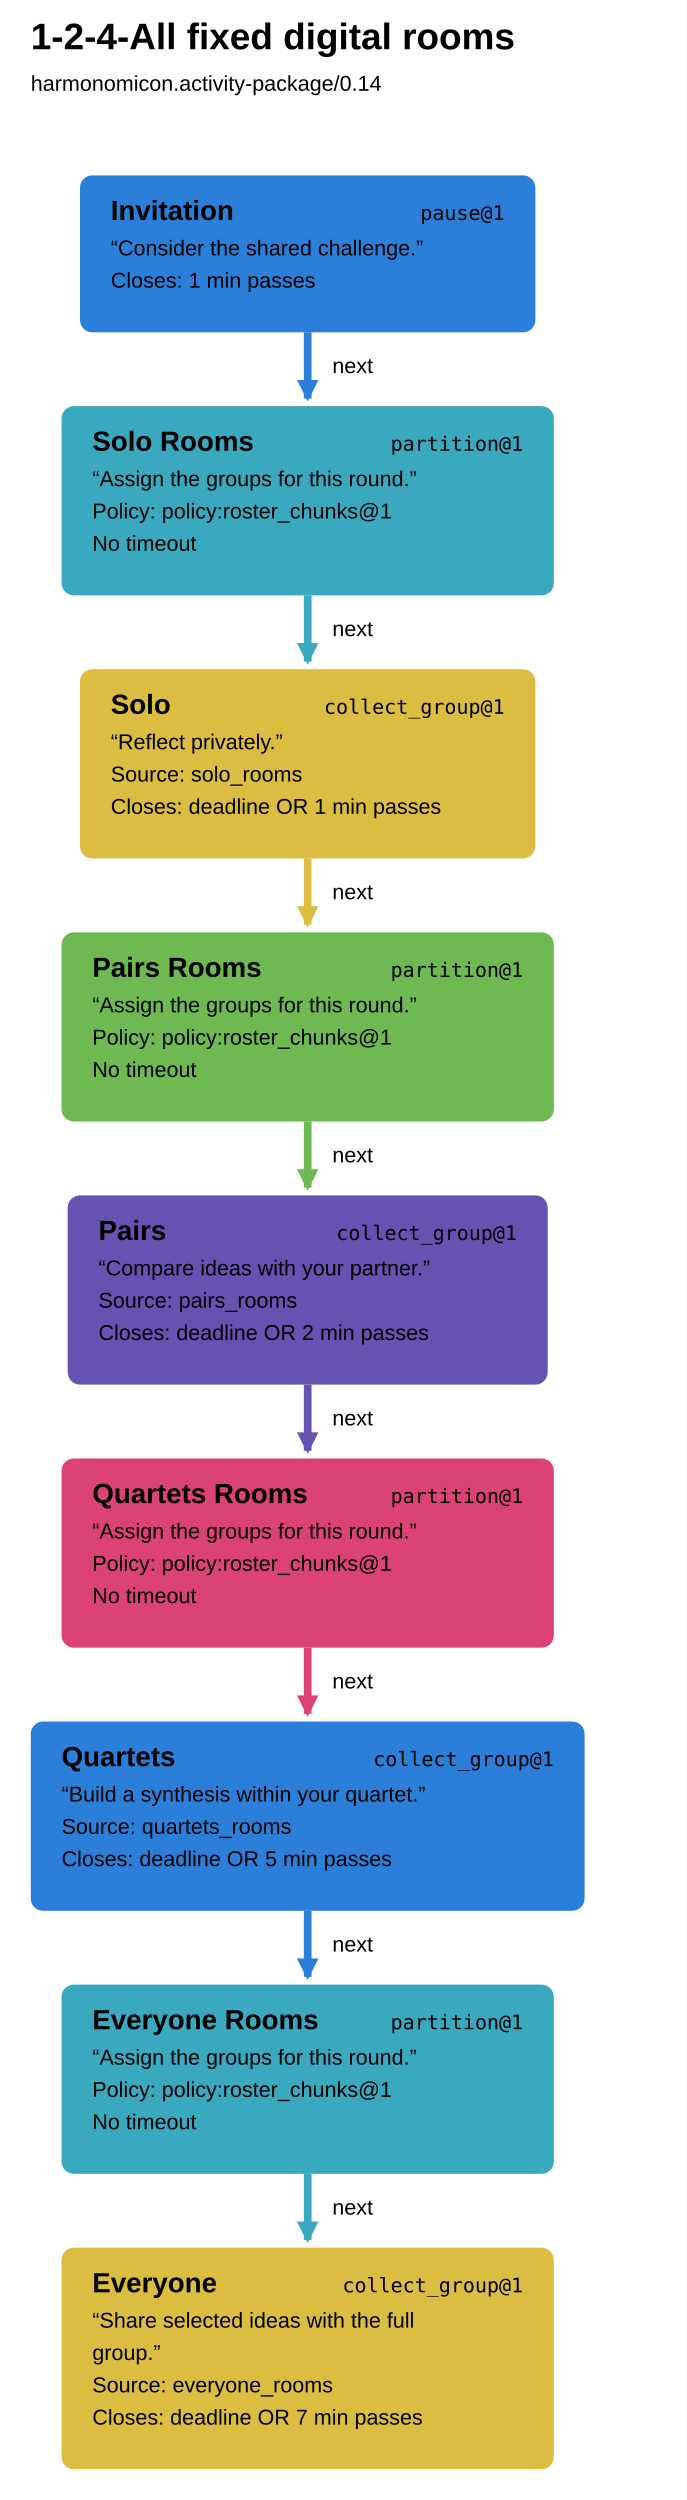
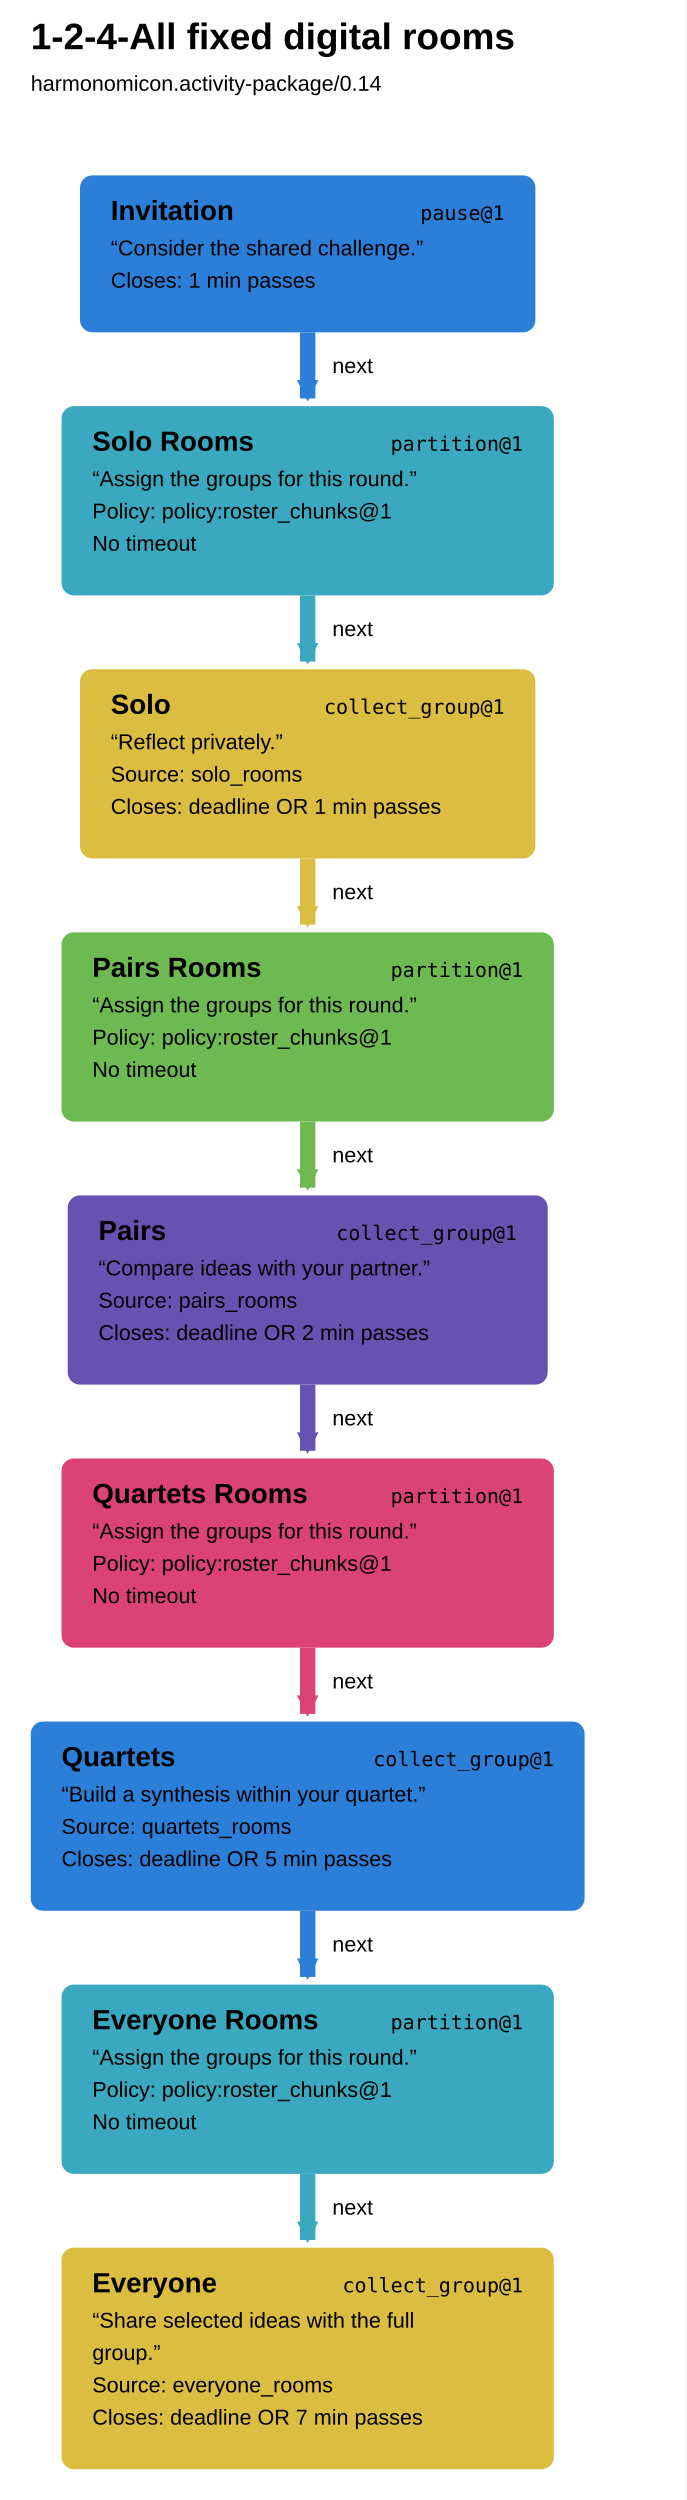
<svg xmlns="http://www.w3.org/2000/svg" width="446" height="1625" viewBox="0 0 446 1625" aria-label="1-2-4-All fixed digital rooms runbook" style="font-family:Arial,sans-serif;fill:black">
  <defs>
    <marker id="arrow-0" markerUnits="userSpaceOnUse" markerWidth="14" markerHeight="14" refX="12" refY="7" orient="auto">
      <path d="M0 0L14 7L0 14Z" fill="#2c7fd8" />
    </marker>
    <marker id="arrow-1" markerUnits="userSpaceOnUse" markerWidth="14" markerHeight="14" refX="12" refY="7" orient="auto">
      <path d="M0 0L14 7L0 14Z" fill="#3aa8be" />
    </marker>
    <marker id="arrow-2" markerUnits="userSpaceOnUse" markerWidth="14" markerHeight="14" refX="12" refY="7" orient="auto">
      <path d="M0 0L14 7L0 14Z" fill="#dbbd42" />
    </marker>
    <marker id="arrow-3" markerUnits="userSpaceOnUse" markerWidth="14" markerHeight="14" refX="12" refY="7" orient="auto">
      <path d="M0 0L14 7L0 14Z" fill="#6eb951" />
    </marker>
    <marker id="arrow-4" markerUnits="userSpaceOnUse" markerWidth="14" markerHeight="14" refX="12" refY="7" orient="auto">
      <path d="M0 0L14 7L0 14Z" fill="#6652b1" />
    </marker>
    <marker id="arrow-5" markerUnits="userSpaceOnUse" markerWidth="14" markerHeight="14" refX="12" refY="7" orient="auto">
      <path d="M0 0L14 7L0 14Z" fill="#db4275" />
    </marker>
    <marker id="arrow-6" markerUnits="userSpaceOnUse" markerWidth="14" markerHeight="14" refX="12" refY="7" orient="auto">
      <path d="M0 0L14 7L0 14Z" fill="#2c7fd8" />
    </marker>
    <marker id="arrow-7" markerUnits="userSpaceOnUse" markerWidth="14" markerHeight="14" refX="12" refY="7" orient="auto">
      <path d="M0 0L14 7L0 14Z" fill="#3aa8be" />
    </marker>
  </defs>
  <rect width="100%" height="100%" fill="white" />
  <text x="20" y="32" font-size="24" font-weight="700">1-2-4-All fixed digital rooms</text>
  <text x="20" y="59" font-size="14">harmonomicon.activity-package/0.14</text>
  <g data-step="invitation" tabindex="0" role="button" aria-label="invitation pause@1">
    <rect x="52" y="114" width="296" height="102" rx="8" fill="#2c7fd8" />
    <text x="72" y="143" font-weight="700" font-size="18">Invitation</text>
    <text x="328" y="143" text-anchor="end" font-family="ui-monospace, SFMono-Regular, Menlo, Consolas, monospace" font-size="13">pause@1</text>
    <text x="72" y="166" font-size="14">“Consider the shared challenge.”</text>
    <text x="72" y="187" font-size="14">Closes: 1 min passes</text>
  </g>
  <g data-step="solo_rooms" tabindex="0" role="button" aria-label="solo_rooms partition@1">
    <rect x="40" y="264" width="320" height="123" rx="8" fill="#3aa8be" />
    <text x="60" y="293" font-weight="700" font-size="18">Solo Rooms</text>
    <text x="340" y="293" text-anchor="end" font-family="ui-monospace, SFMono-Regular, Menlo, Consolas, monospace" font-size="13">partition@1</text>
    <text x="60" y="316" font-size="14">“Assign the groups for this round.”</text>
    <text x="60" y="337" font-size="14">Policy: policy:roster_chunks@1</text>
    <text x="60" y="358" font-size="14">No timeout</text>
  </g>
  <g data-step="solo" tabindex="0" role="button" aria-label="solo collect_group@1">
    <rect x="52" y="435" width="296" height="123" rx="8" fill="#dbbd42" />
    <text x="72" y="464" font-weight="700" font-size="18">Solo</text>
    <text x="328" y="464" text-anchor="end" font-family="ui-monospace, SFMono-Regular, Menlo, Consolas, monospace" font-size="13">collect_group@1</text>
    <text x="72" y="487" font-size="14">“Reflect privately.”</text>
    <text x="72" y="508" font-size="14">Source: solo_rooms</text>
    <text x="72" y="529" font-size="14">Closes: deadline OR 1 min passes</text>
  </g>
  <g data-step="pairs_rooms" tabindex="0" role="button" aria-label="pairs_rooms partition@1">
    <rect x="40" y="606" width="320" height="123" rx="8" fill="#6eb951" />
    <text x="60" y="635" font-weight="700" font-size="18">Pairs Rooms</text>
    <text x="340" y="635" text-anchor="end" font-family="ui-monospace, SFMono-Regular, Menlo, Consolas, monospace" font-size="13">partition@1</text>
    <text x="60" y="658" font-size="14">“Assign the groups for this round.”</text>
    <text x="60" y="679" font-size="14">Policy: policy:roster_chunks@1</text>
    <text x="60" y="700" font-size="14">No timeout</text>
  </g>
  <g data-step="pairs" tabindex="0" role="button" aria-label="pairs collect_group@1">
    <rect x="44" y="777" width="312" height="123" rx="8" fill="#6652b1" />
    <text x="64" y="806" font-weight="700" font-size="18">Pairs</text>
    <text x="336" y="806" text-anchor="end" font-family="ui-monospace, SFMono-Regular, Menlo, Consolas, monospace" font-size="13">collect_group@1</text>
    <text x="64" y="829" font-size="14">“Compare ideas with your partner.”</text>
    <text x="64" y="850" font-size="14">Source: pairs_rooms</text>
    <text x="64" y="871" font-size="14">Closes: deadline OR 2 min passes</text>
  </g>
  <g data-step="quartets_rooms" tabindex="0" role="button" aria-label="quartets_rooms partition@1">
    <rect x="40" y="948" width="320" height="123" rx="8" fill="#db4275" />
    <text x="60" y="977" font-weight="700" font-size="18">Quartets Rooms</text>
    <text x="340" y="977" text-anchor="end" font-family="ui-monospace, SFMono-Regular, Menlo, Consolas, monospace" font-size="13">partition@1</text>
    <text x="60" y="1000" font-size="14">“Assign the groups for this round.”</text>
    <text x="60" y="1021" font-size="14">Policy: policy:roster_chunks@1</text>
    <text x="60" y="1042" font-size="14">No timeout</text>
  </g>
  <g data-step="quartets" tabindex="0" role="button" aria-label="quartets collect_group@1">
    <rect x="20" y="1119" width="360" height="123" rx="8" fill="#2c7fd8" />
    <text x="40" y="1148" font-weight="700" font-size="18">Quartets</text>
    <text x="360" y="1148" text-anchor="end" font-family="ui-monospace, SFMono-Regular, Menlo, Consolas, monospace" font-size="13">collect_group@1</text>
    <text x="40" y="1171" font-size="14">“Build a synthesis within your quartet.”</text>
    <text x="40" y="1192" font-size="14">Source: quartets_rooms</text>
    <text x="40" y="1213" font-size="14">Closes: deadline OR 5 min passes</text>
  </g>
  <g data-step="everyone_rooms" tabindex="0" role="button" aria-label="everyone_rooms partition@1">
    <rect x="40" y="1290" width="320" height="123" rx="8" fill="#3aa8be" />
    <text x="60" y="1319" font-weight="700" font-size="18">Everyone Rooms</text>
    <text x="340" y="1319" text-anchor="end" font-family="ui-monospace, SFMono-Regular, Menlo, Consolas, monospace" font-size="13">partition@1</text>
    <text x="60" y="1342" font-size="14">“Assign the groups for this round.”</text>
    <text x="60" y="1363" font-size="14">Policy: policy:roster_chunks@1</text>
    <text x="60" y="1384" font-size="14">No timeout</text>
  </g>
  <g data-step="everyone" tabindex="0" role="button" aria-label="everyone collect_group@1">
    <rect x="40" y="1461" width="320" height="144" rx="8" fill="#dbbd42" />
    <text x="60" y="1490" font-weight="700" font-size="18">Everyone</text>
    <text x="340" y="1490" text-anchor="end" font-family="ui-monospace, SFMono-Regular, Menlo, Consolas, monospace" font-size="13">collect_group@1</text>
    <text x="60" y="1513" font-size="14">“Share selected ideas with the full</text>
    <text x="60" y="1534" font-size="14">group.”</text>
    <text x="60" y="1555" font-size="14">Source: everyone_rooms</text>
    <text x="60" y="1576" font-size="14">Closes: deadline OR 7 min passes</text>
  </g>
-   <path d="M 200 216 L 200 259" fill="none" stroke="#2c7fd8" stroke-width="5" marker-end="url(#arrow-0)" />
+   <path d="M 200 216 L 200 259" fill="none" stroke="#2c7fd8" stroke-width="10" marker-end="url(#arrow-0)" />
  <text x="216" y="242.5" font-size="14">next</text>
-   <path d="M 200 387 L 200 430" fill="none" stroke="#3aa8be" stroke-width="5" marker-end="url(#arrow-1)" />
+   <path d="M 200 387 L 200 430" fill="none" stroke="#3aa8be" stroke-width="10" marker-end="url(#arrow-1)" />
  <text x="216" y="413.5" font-size="14">next</text>
-   <path d="M 200 558 L 200 601" fill="none" stroke="#dbbd42" stroke-width="5" marker-end="url(#arrow-2)" />
+   <path d="M 200 558 L 200 601" fill="none" stroke="#dbbd42" stroke-width="10" marker-end="url(#arrow-2)" />
  <text x="216" y="584.5" font-size="14">next</text>
-   <path d="M 200 729 L 200 772" fill="none" stroke="#6eb951" stroke-width="5" marker-end="url(#arrow-3)" />
+   <path d="M 200 729 L 200 772" fill="none" stroke="#6eb951" stroke-width="10" marker-end="url(#arrow-3)" />
  <text x="216" y="755.5" font-size="14">next</text>
-   <path d="M 200 900 L 200 943" fill="none" stroke="#6652b1" stroke-width="5" marker-end="url(#arrow-4)" />
+   <path d="M 200 900 L 200 943" fill="none" stroke="#6652b1" stroke-width="10" marker-end="url(#arrow-4)" />
  <text x="216" y="926.5" font-size="14">next</text>
-   <path d="M 200 1071 L 200 1114" fill="none" stroke="#db4275" stroke-width="5" marker-end="url(#arrow-5)" />
+   <path d="M 200 1071 L 200 1114" fill="none" stroke="#db4275" stroke-width="10" marker-end="url(#arrow-5)" />
  <text x="216" y="1097.5" font-size="14">next</text>
-   <path d="M 200 1242 L 200 1285" fill="none" stroke="#2c7fd8" stroke-width="5" marker-end="url(#arrow-6)" />
+   <path d="M 200 1242 L 200 1285" fill="none" stroke="#2c7fd8" stroke-width="10" marker-end="url(#arrow-6)" />
  <text x="216" y="1268.5" font-size="14">next</text>
-   <path d="M 200 1413 L 200 1456" fill="none" stroke="#3aa8be" stroke-width="5" marker-end="url(#arrow-7)" />
+   <path d="M 200 1413 L 200 1456" fill="none" stroke="#3aa8be" stroke-width="10" marker-end="url(#arrow-7)" />
  <text x="216" y="1439.5" font-size="14">next</text>
</svg>
